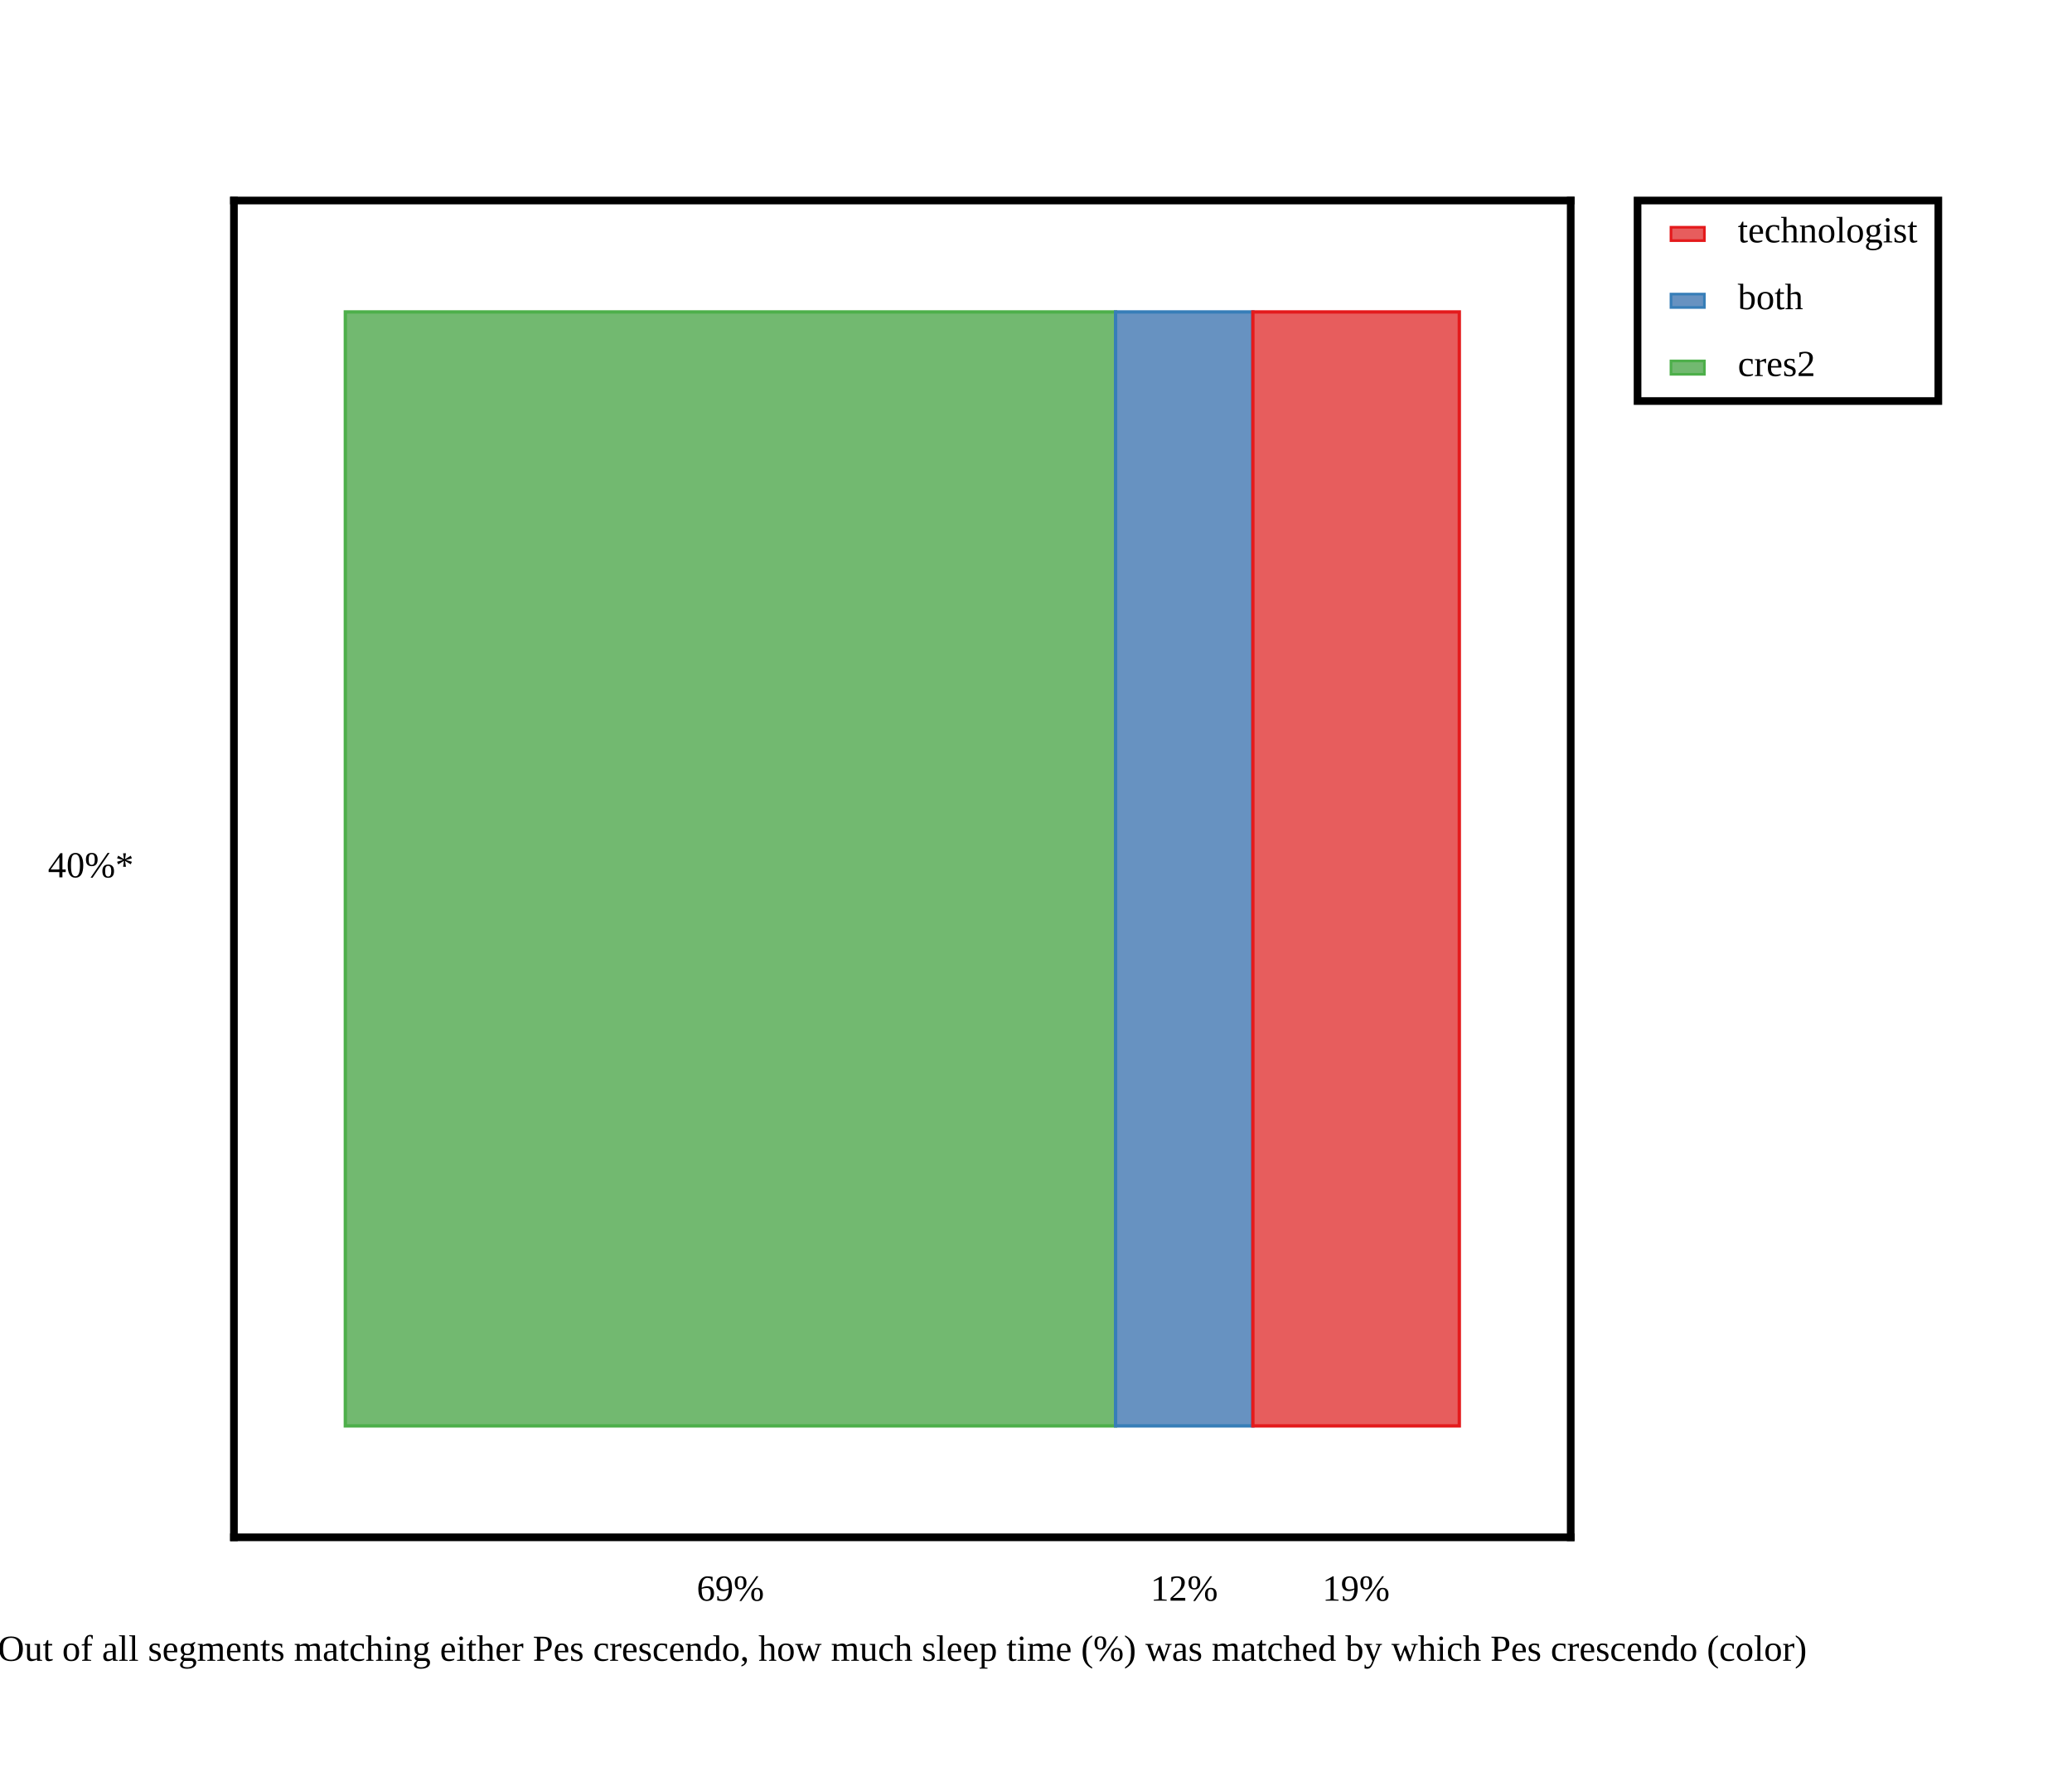
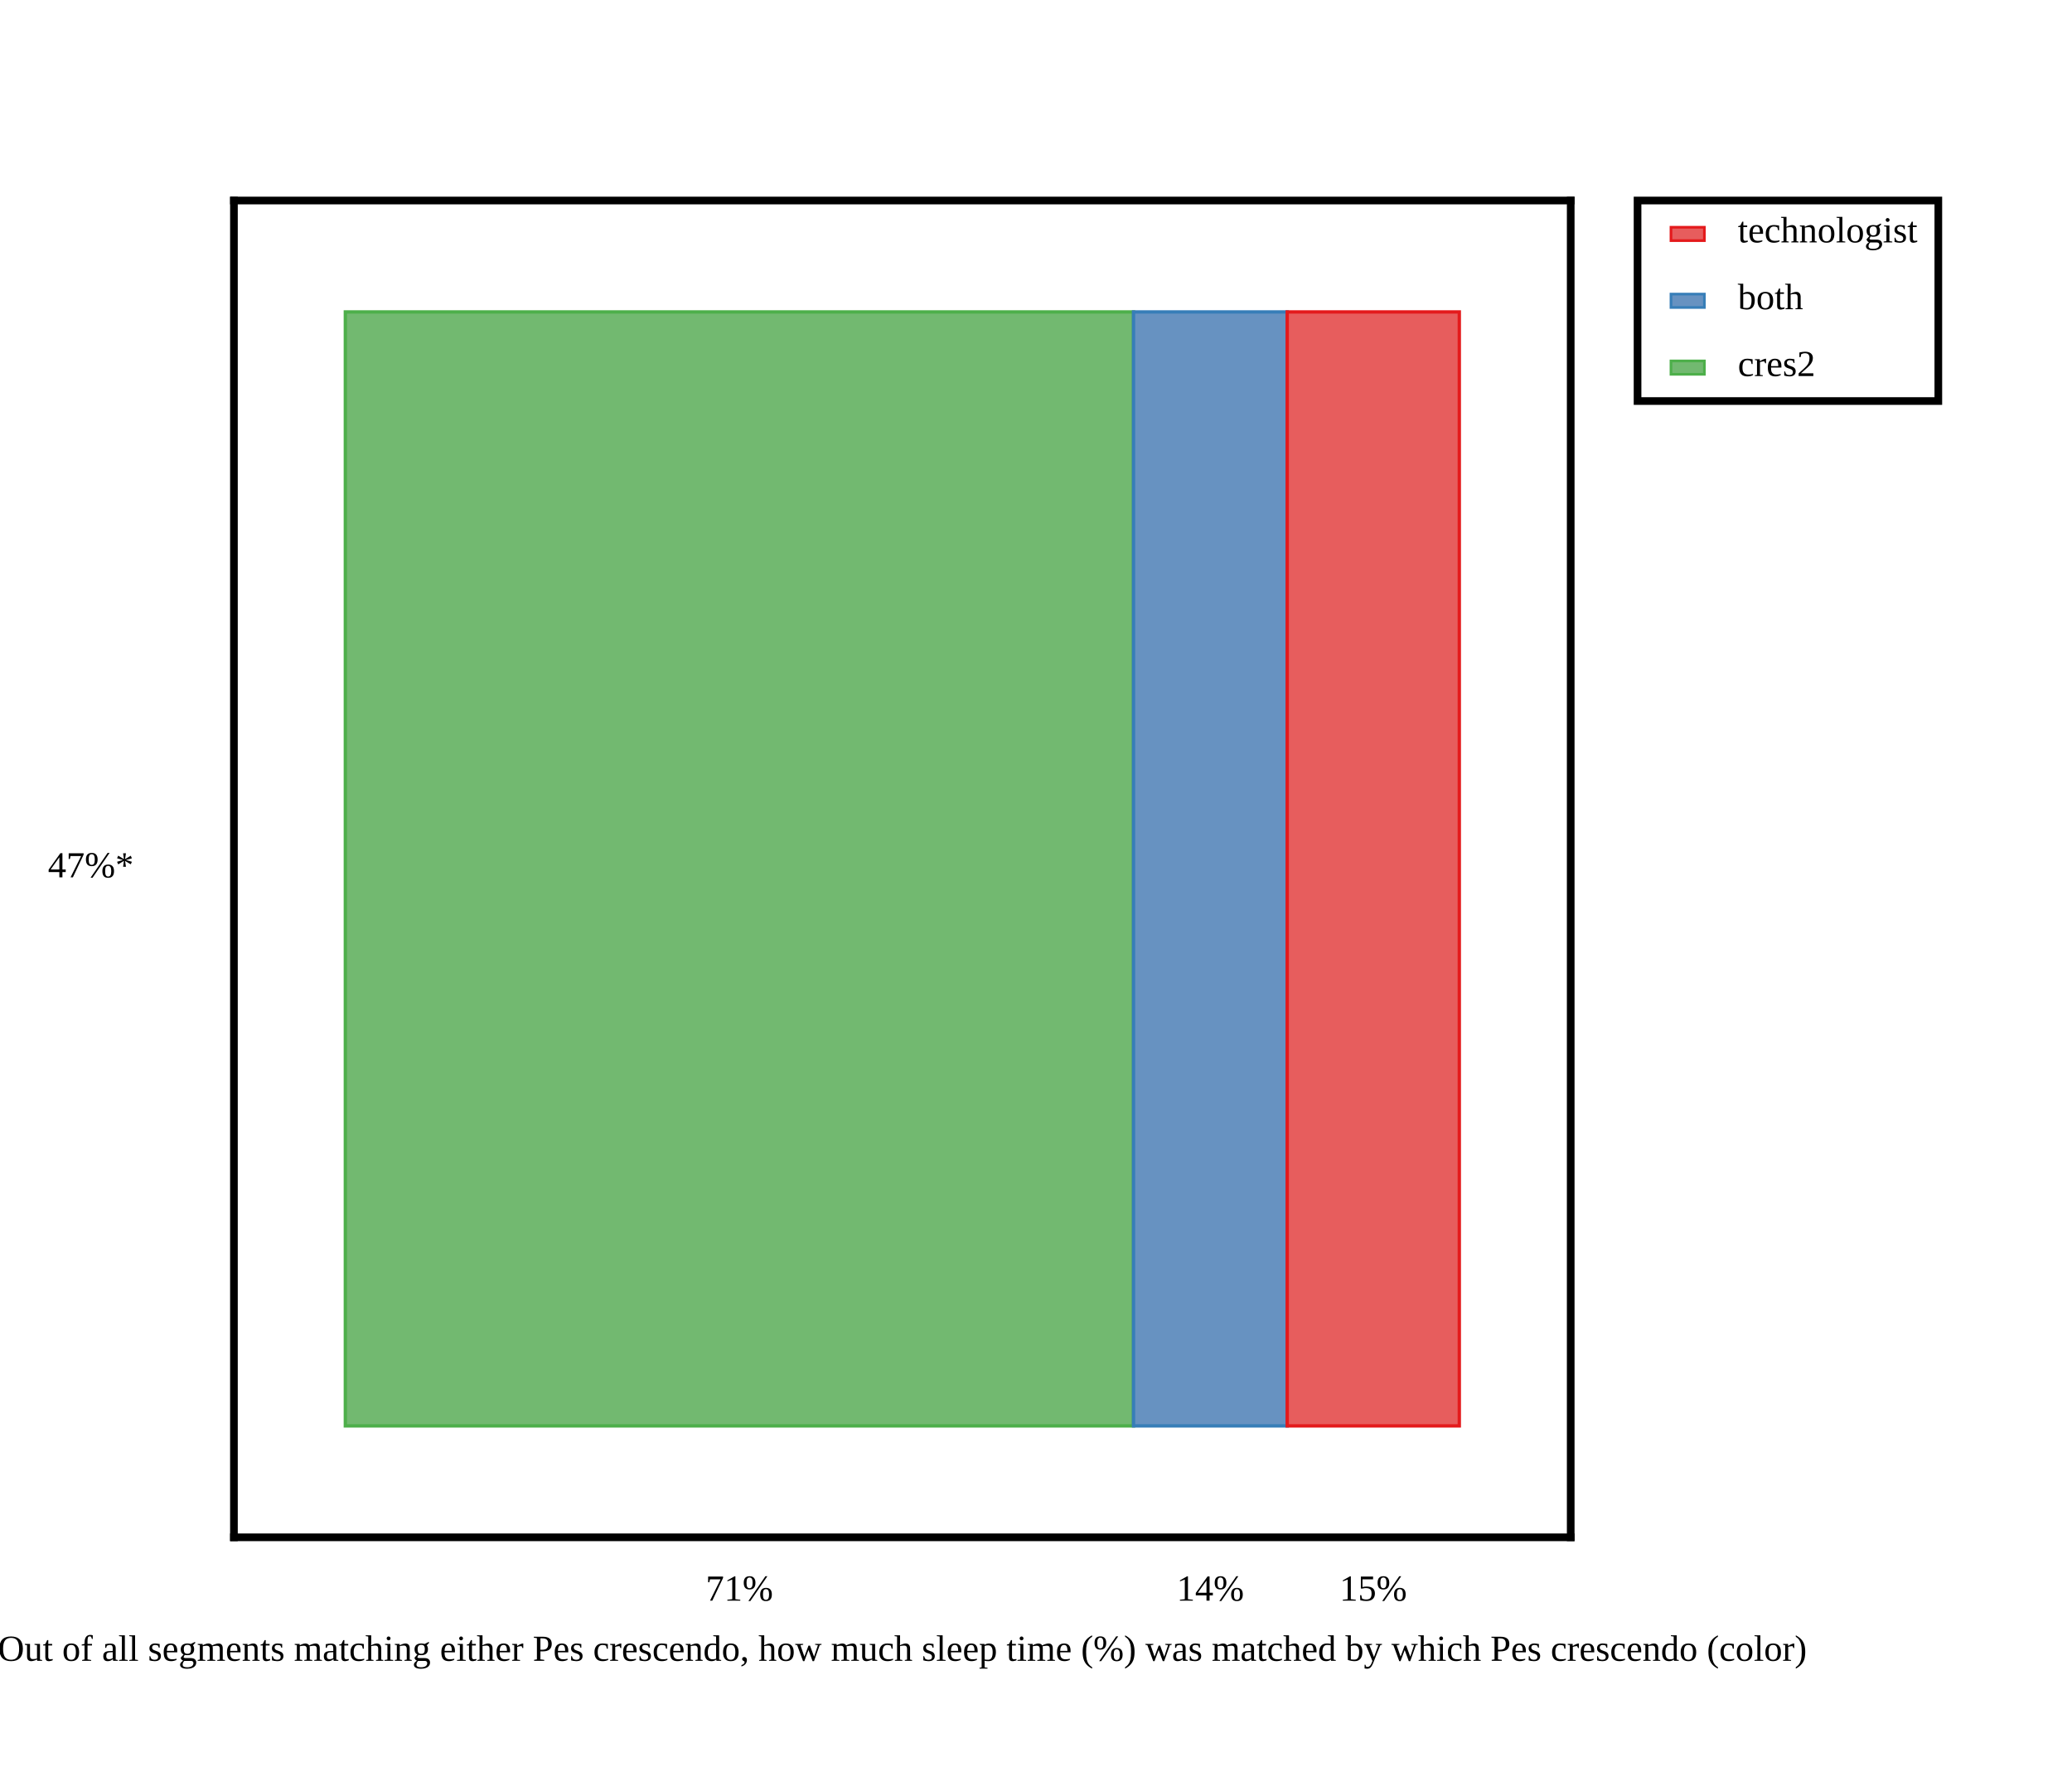
<svg xmlns="http://www.w3.org/2000/svg" height="530" stroke-opacity="1" viewBox="0.0 0.0 620 530.0" font-size="1" width="620" stroke="rgb(0,0,0)" version="1.1">
  <defs />
  <g stroke-linejoin="miter" stroke-opacity="1.0" fill-opacity="0.0" stroke="rgb(0,0,0)" stroke-width="2.293" fill="rgb(0,0,0)" stroke-linecap="square" stroke-miterlimit="10.0">
    <path d="M 70,460 v -400 M 470,460 v -400 " />
  </g>
  <g stroke-linejoin="miter" stroke-opacity="1.0" fill-opacity="1.0" font-size="11.0px" stroke="rgb(0,0,0)" stroke-width="2.293" fill="rgb(0,0,0)" stroke-linecap="butt" stroke-miterlimit="10.0">
-     <text dominant-baseline="middle" transform="matrix(1,0,0,1,40,260)" stroke="none" text-anchor="end">40%*</text>
+     <text dominant-baseline="middle" transform="matrix(1,0,0,1,40,260)" stroke="none" text-anchor="end">47%*</text>
  </g>
  <g stroke-linejoin="miter" stroke-opacity="1.0" fill-opacity="0.0" stroke="rgb(0,0,0)" stroke-width="2.293" fill="rgb(0,0,0)" stroke-linecap="square" stroke-miterlimit="10.0">
    <path d="M 70,460 h 400 M 70,60 h 400 " />
  </g>
  <g stroke-linejoin="miter" stroke-opacity="1.0" fill-opacity="1.0" font-size="11.0px" stroke="rgb(0,0,0)" stroke-width="2.293" fill="rgb(0,0,0)" stroke-linecap="butt" stroke-miterlimit="10.0">
    <text dominant-baseline="text-before-edge" transform="matrix(1,0,0,1,270,490)" stroke="none" text-anchor="middle">Out of all segments matching either Pes crescendo, how much sleep time (%) was matched by which Pes crescendo (color)</text>
  </g>
  <g stroke-linejoin="miter" stroke-opacity="1.0" fill-opacity="1.0" font-size="11.0px" stroke="rgb(0,0,0)" stroke-width="2.293" fill="rgb(0,0,0)" stroke-linecap="butt" stroke-miterlimit="10.0">
-     <text dominant-baseline="text-before-edge" transform="matrix(1,0,0,1,405.7798,472)" stroke="none" text-anchor="middle">19%</text>
+     <text dominant-baseline="text-before-edge" transform="matrix(1,0,0,1,410.9176,472)" stroke="none" text-anchor="middle">15%</text>
  </g>
  <g stroke-linejoin="miter" stroke-opacity="1.0" fill-opacity="1.0" font-size="11.0px" stroke="rgb(0,0,0)" stroke-width="2.293" fill="rgb(0,0,0)" stroke-linecap="butt" stroke-miterlimit="10.0">
-     <text dominant-baseline="text-before-edge" transform="matrix(1,0,0,1,354.3527,472)" stroke="none" text-anchor="middle">12%</text>
+     <text dominant-baseline="text-before-edge" transform="matrix(1,0,0,1,362.1745,472)" stroke="none" text-anchor="middle">14%</text>
  </g>
  <g stroke-linejoin="miter" stroke-opacity="1.0" fill-opacity="1.0" font-size="11.0px" stroke="rgb(0,0,0)" stroke-width="2.293" fill="rgb(0,0,0)" stroke-linecap="butt" stroke-miterlimit="10.0">
-     <text dominant-baseline="text-before-edge" transform="matrix(1,0,0,1,218.5729,472)" stroke="none" text-anchor="middle">69%</text>
+     <text dominant-baseline="text-before-edge" transform="matrix(1,0,0,1,221.257,472)" stroke="none" text-anchor="middle">71%</text>
  </g>
  <g stroke-linejoin="miter" stroke-opacity="1.0" fill-opacity="1.0" stroke="rgb(77,175,74)" stroke-width="1.0" fill="rgb(114,185,112)" stroke-linecap="butt" stroke-miterlimit="10.0">
    <defs>
      <clipPath id="crestechnologistmyClip1">
        <path d="M 470,460 l -0,-400 h -400 l -0,400 Z" />
      </clipPath>
    </defs>
    <g clip-path="url(#crestechnologistmyClip1)">
-       <path d="M 103.333,426.667 v -333.333 h 230.479 v 333.333 Z" />
+       <path d="M 103.333,426.667 v -333.333 h 235.847 v 333.333 Z" />
    </g>
  </g>
  <g stroke-linejoin="miter" stroke-opacity="1.0" fill-opacity="1.0" stroke="rgb(55,126,184)" stroke-width="1.0" fill="rgb(103,146,193)" stroke-linecap="butt" stroke-miterlimit="10.0">
    <defs>
      <clipPath id="crestechnologistmyClip2">
        <path d="M 470,460 l -0,-400 h -400 l -0,400 Z" />
      </clipPath>
    </defs>
    <g clip-path="url(#crestechnologistmyClip2)">
-       <path d="M 333.812,426.667 v -333.333 h 41.08 v 333.333 Z" />
+       <path d="M 339.181,426.667 v -333.333 h 45.988 v 333.333 Z" />
    </g>
  </g>
  <g stroke-linejoin="miter" stroke-opacity="1.0" fill-opacity="1.0" stroke="rgb(228,26,28)" stroke-width="1.0" fill="rgb(231,93,93)" stroke-linecap="butt" stroke-miterlimit="10.0">
    <defs>
      <clipPath id="crestechnologistmyClip3">
        <path d="M 470,460 l -0,-400 h -400 l -0,400 Z" />
      </clipPath>
    </defs>
    <g clip-path="url(#crestechnologistmyClip3)">
-       <path d="M 374.893,426.667 v -333.333 h 61.774 v 333.333 Z" />
+       <path d="M 385.168,426.667 v -333.333 h 51.498 v 333.333 Z" />
    </g>
  </g>
  <g stroke-linejoin="miter" stroke-opacity="1.0" fill-opacity="1.0" font-size="11.0px" stroke="rgb(0,0,0)" stroke-width="2.293" fill="rgb(0,0,0)" stroke-linecap="butt" stroke-miterlimit="10.0">
    <text dominant-baseline="text-after-edge" transform="matrix(1,0,0,1,270,40)" stroke="none" text-anchor="middle" />
  </g>
  <g stroke-linejoin="miter" stroke-opacity="1.0" fill-opacity="0.0" stroke="rgb(0,0,0)" stroke-width="2.293" fill="rgb(0,0,0)" stroke-linecap="butt" stroke-miterlimit="10.0">
    <path d="M 580,120 l -0,-60 h -90 l -0,60 Z" />
  </g>
  <g stroke-linejoin="miter" stroke-opacity="1.0" fill-opacity="1.0" font-size="11.0px" stroke="rgb(0,0,0)" stroke-width="2.293" fill="rgb(0,0,0)" stroke-linecap="butt" stroke-miterlimit="10.0">
    <text dominant-baseline="middle" transform="matrix(1,0,0,1,520,110)" stroke="none" text-anchor="start">cres2</text>
  </g>
  <g stroke-linejoin="miter" stroke-opacity="1.0" fill-opacity="1.0" stroke="rgb(77,175,74)" stroke-width="0.8" fill="rgb(114,185,112)" stroke-linecap="butt" stroke-miterlimit="10.0">
    <path d="M 500,108 l 10,0 v 4 l -10,0 Z" />
  </g>
  <g stroke-linejoin="miter" stroke-opacity="1.0" fill-opacity="1.0" font-size="11.0px" stroke="rgb(0,0,0)" stroke-width="2.293" fill="rgb(0,0,0)" stroke-linecap="butt" stroke-miterlimit="10.0">
    <text dominant-baseline="middle" transform="matrix(1,0,0,1,520,90)" stroke="none" text-anchor="start">both</text>
  </g>
  <g stroke-linejoin="miter" stroke-opacity="1.0" fill-opacity="1.0" stroke="rgb(55,126,184)" stroke-width="0.8" fill="rgb(103,146,193)" stroke-linecap="butt" stroke-miterlimit="10.0">
    <path d="M 500,88 l 10,0 v 4 l -10,0 Z" />
  </g>
  <g stroke-linejoin="miter" stroke-opacity="1.0" fill-opacity="1.0" font-size="11.0px" stroke="rgb(0,0,0)" stroke-width="2.293" fill="rgb(0,0,0)" stroke-linecap="butt" stroke-miterlimit="10.0">
    <text dominant-baseline="middle" transform="matrix(1,0,0,1,520,70)" stroke="none" text-anchor="start">technologist</text>
  </g>
  <g stroke-linejoin="miter" stroke-opacity="1.0" fill-opacity="1.0" stroke="rgb(228,26,28)" stroke-width="0.8" fill="rgb(231,93,93)" stroke-linecap="butt" stroke-miterlimit="10.0">
    <path d="M 500,68 l 10,0 v 4 l -10,0 Z" />
  </g>
</svg>
